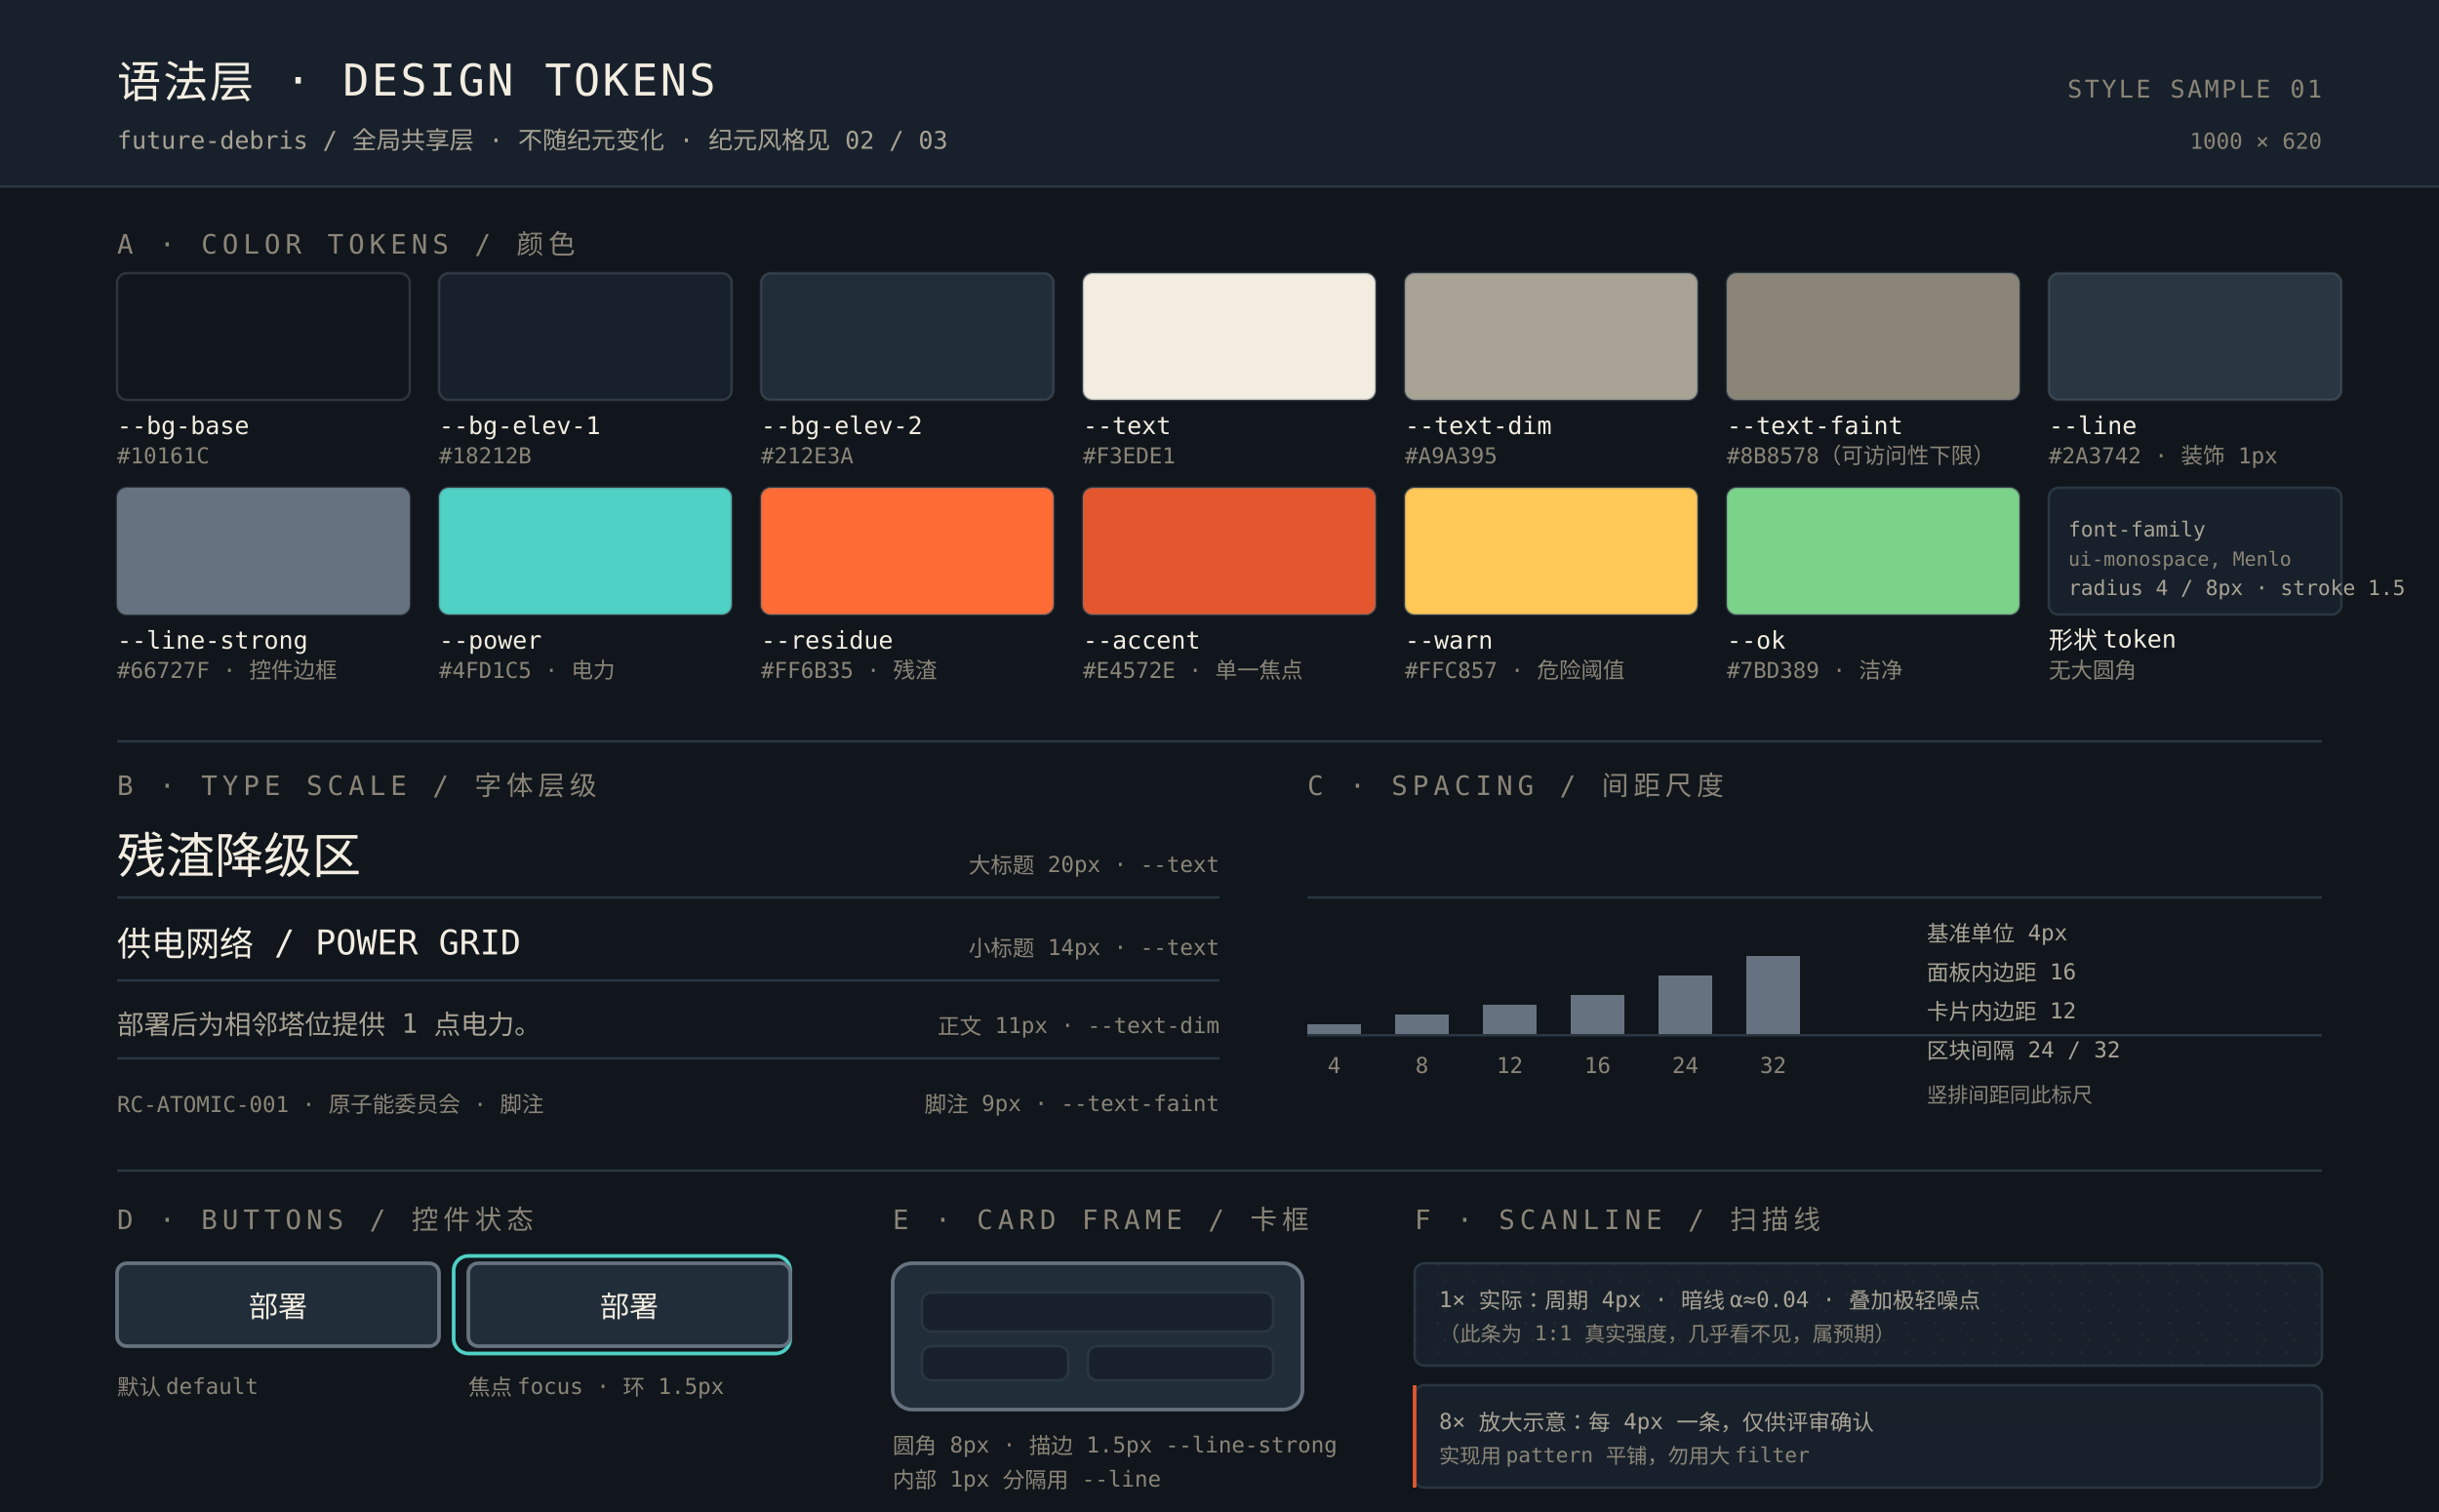
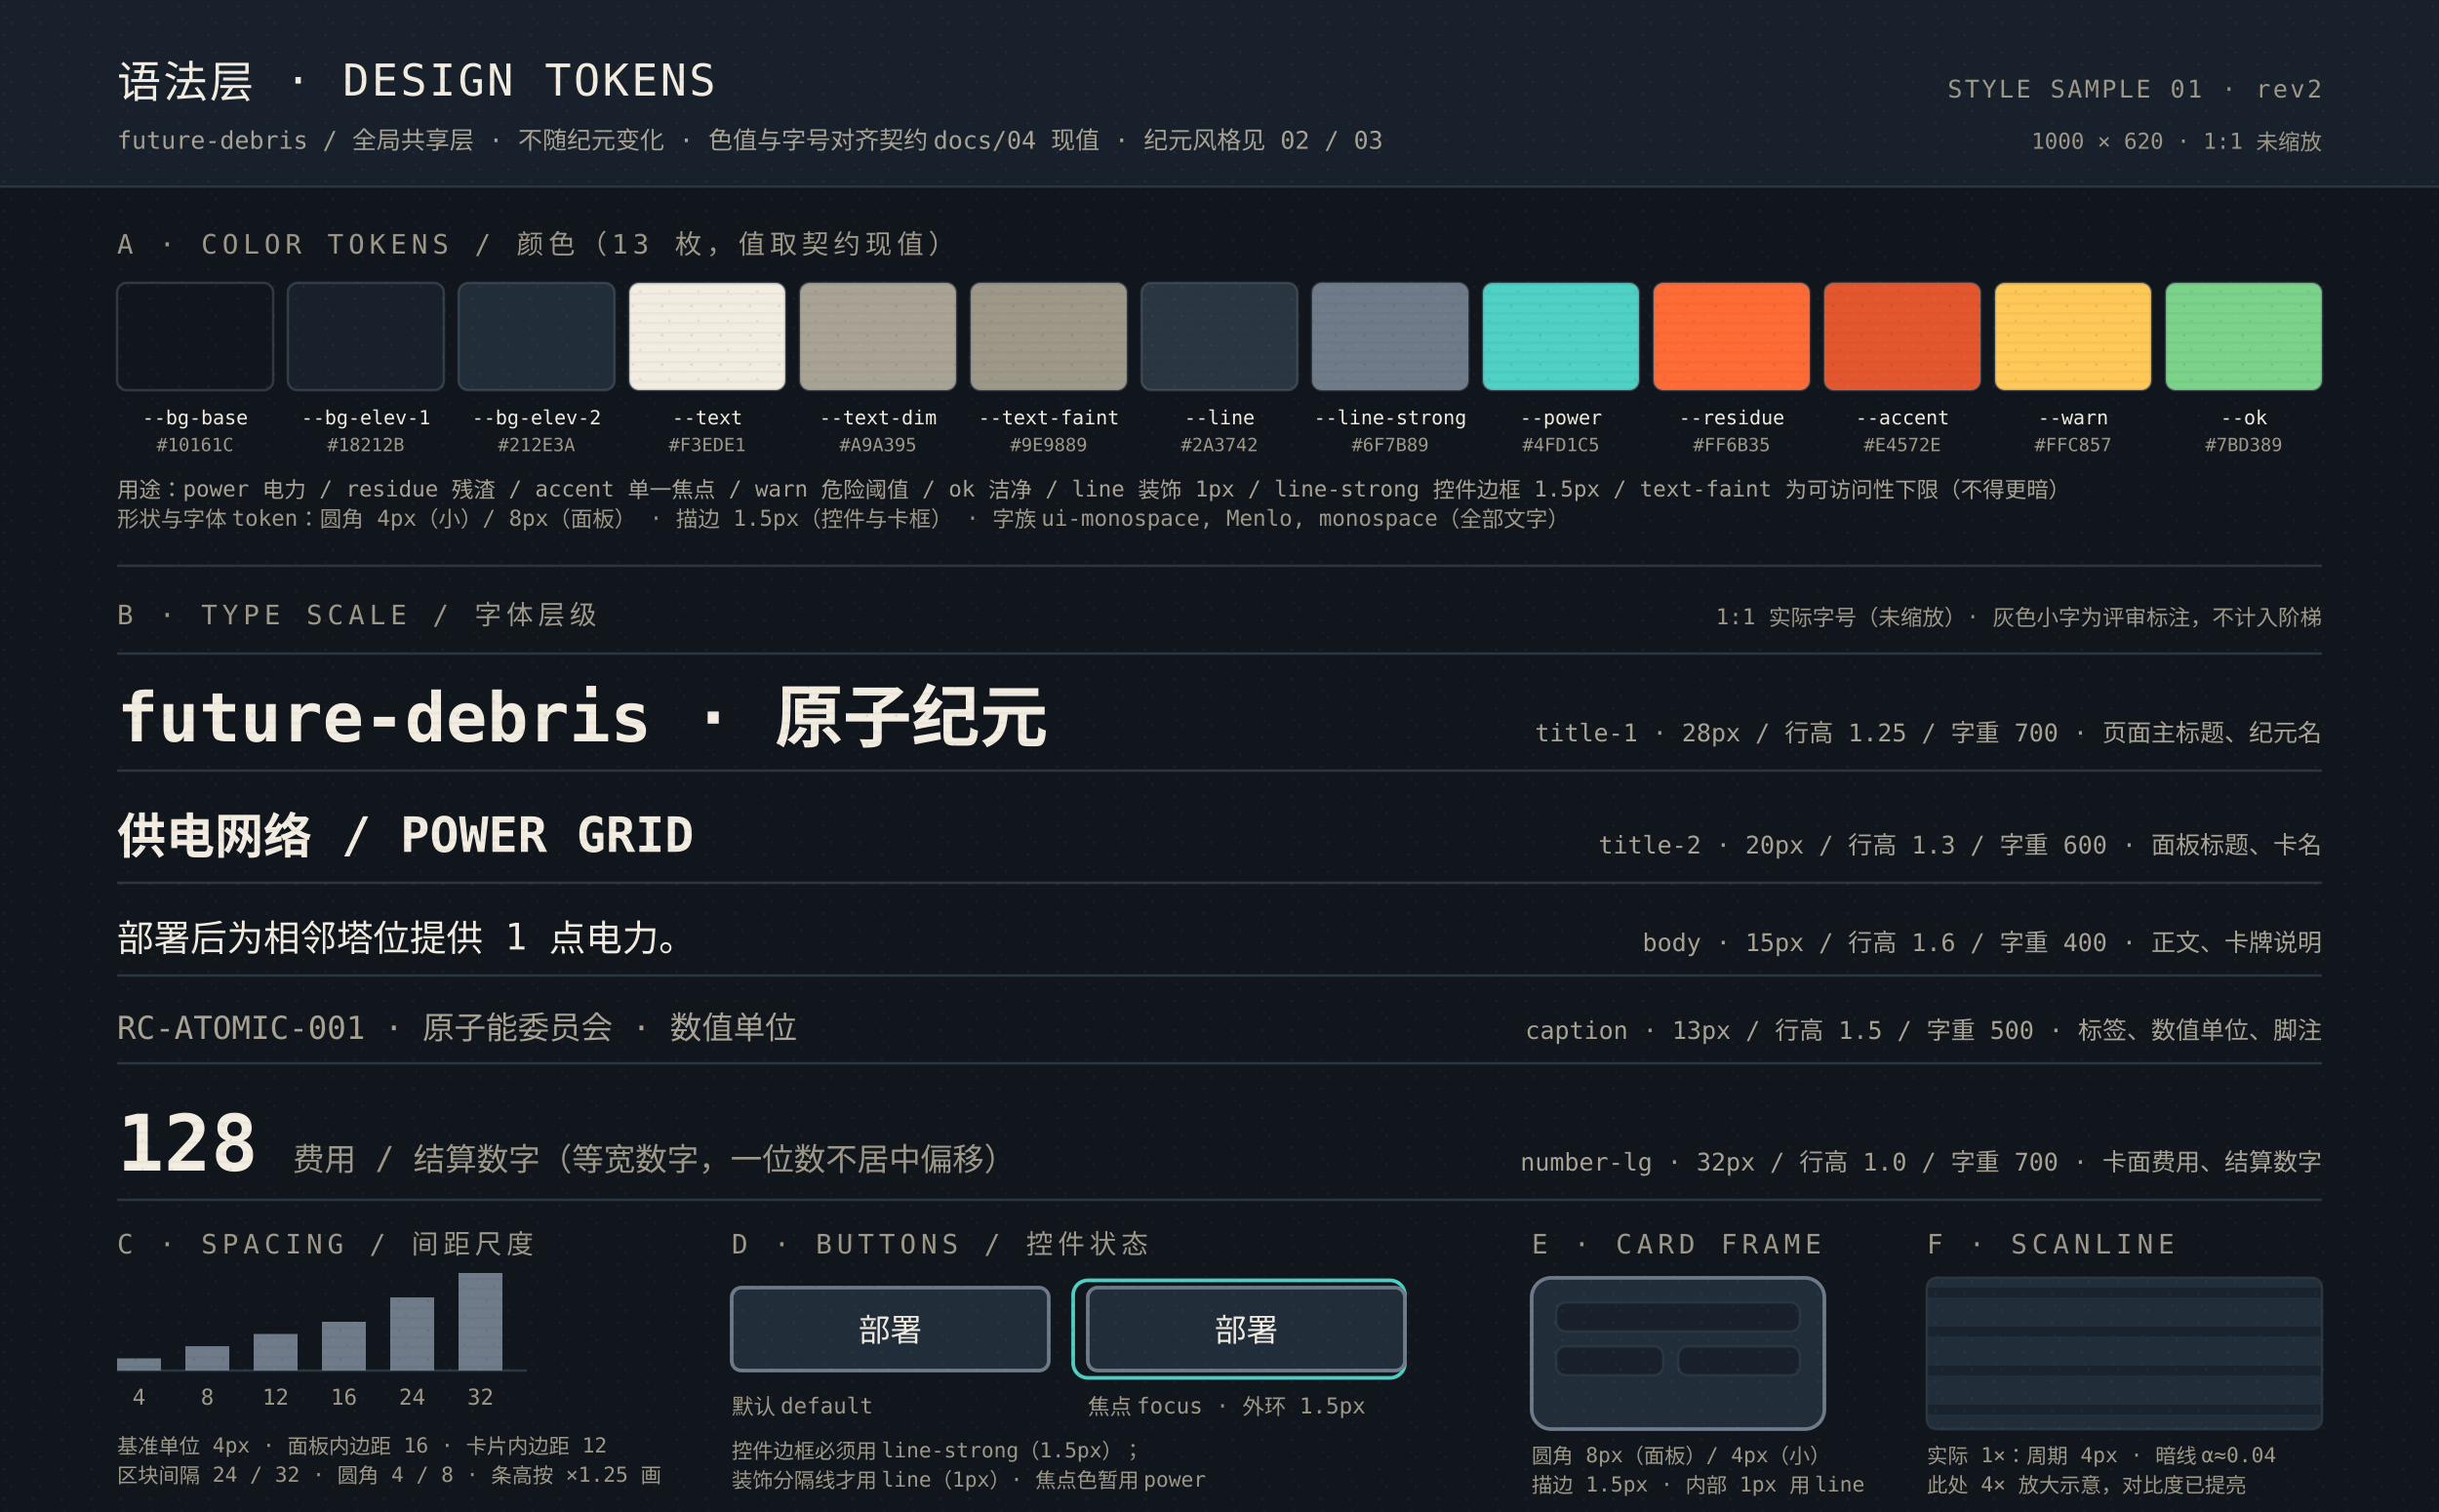
<svg xmlns="http://www.w3.org/2000/svg" viewBox="0 0 1000 620" width="1000" height="620">
  <defs>
    <pattern id="scan" width="4" height="4" patternUnits="userSpaceOnUse">
      <rect x="0" y="0" width="4" height="1" fill="#10161C" opacity="0.04" />
    </pattern>
-     <pattern id="scanZoom" width="32" height="32" patternUnits="userSpaceOnUse">
-       <rect x="0" y="0" width="32" height="8" fill="#10161C" opacity="0.06" />
+     <pattern id="scan4x" width="16" height="16" patternUnits="userSpaceOnUse">
+       <rect x="0" y="0" width="16" height="4" fill="#10161C" opacity="0.45" />
    </pattern>
    <pattern id="noise" width="12" height="12" patternUnits="userSpaceOnUse">
      <rect x="1" y="2" width="1" height="1" fill="#F3EDE1" opacity="0.05" />
      <rect x="7" y="5" width="1" height="1" fill="#10161C" opacity="0.10" />
      <rect x="4" y="9" width="1" height="1" fill="#F3EDE1" opacity="0.04" />
      <rect x="10" y="11" width="1" height="1" fill="#10161C" opacity="0.08" />
      <rect x="2" y="7" width="1" height="1" fill="#F3EDE1" opacity="0.03" />
    </pattern>
  </defs>
  <rect x="0" y="0" width="1000" height="620" fill="#10161C" />
  <rect x="0" y="0" width="1000" height="76" fill="#18212B" />
  <line x1="0" y1="76.5" x2="1000" y2="76.5" stroke="#2A3742" stroke-width="1" />
  <text x="48" y="40" font-family="ui-monospace, Menlo, monospace" font-size="18" letter-spacing="1" fill="#F3EDE1">语法层 · DESIGN TOKENS</text>
-   <text x="48" y="61" font-family="ui-monospace, Menlo, monospace" font-size="10" fill="#A9A395">future-debris / 全局共享层 · 不随纪元变化 · 纪元风格见 02 / 03</text>
-   <text x="952" y="40" text-anchor="end" font-family="ui-monospace, Menlo, monospace" font-size="10" letter-spacing="1" fill="#8B8578">STYLE SAMPLE 01</text>
-   <text x="952" y="61" text-anchor="end" font-family="ui-monospace, Menlo, monospace" font-size="9" fill="#8B8578">1000 × 620</text>
-   <text x="48" y="104" font-family="ui-monospace, Menlo, monospace" font-size="11" letter-spacing="2" fill="#8B8578">A · COLOR TOKENS / 颜色</text>
+   <text x="48" y="61" font-family="ui-monospace, Menlo, monospace" font-size="10" fill="#A9A395">future-debris / 全局共享层 · 不随纪元变化 · 色值与字号对齐契约 docs/04 现值 · 纪元风格见 02 / 03</text>
+   <text x="952" y="40" text-anchor="end" font-family="ui-monospace, Menlo, monospace" font-size="10" letter-spacing="1" fill="#9E9889">STYLE SAMPLE 01 · rev2</text>
+   <text x="952" y="61" text-anchor="end" font-family="ui-monospace, Menlo, monospace" font-size="9" fill="#9E9889">1000 × 620 · 1:1 未缩放</text>
+   <text x="48" y="104" font-family="ui-monospace, Menlo, monospace" font-size="11" letter-spacing="2" fill="#9E9889">A · COLOR TOKENS / 颜色（13 枚，值取契约现值）</text>
  <g>
-     <rect x="48" y="112" width="120" height="52" rx="4" fill="#10161C" stroke="#66727F" stroke-opacity="0.35" stroke-width="1" />
-     <text x="48" y="178" font-family="ui-monospace, Menlo, monospace" font-size="10" fill="#F3EDE1">--bg-base</text>
-     <text x="48" y="190" font-family="ui-monospace, Menlo, monospace" font-size="9" fill="#8B8578">#10161C</text>
-     <rect x="180" y="112" width="120" height="52" rx="4" fill="#18212B" stroke="#66727F" stroke-opacity="0.35" stroke-width="1" />
-     <text x="180" y="178" font-family="ui-monospace, Menlo, monospace" font-size="10" fill="#F3EDE1">--bg-elev-1</text>
-     <text x="180" y="190" font-family="ui-monospace, Menlo, monospace" font-size="9" fill="#8B8578">#18212B</text>
-     <rect x="312" y="112" width="120" height="52" rx="4" fill="#212E3A" stroke="#66727F" stroke-opacity="0.35" stroke-width="1" />
-     <text x="312" y="178" font-family="ui-monospace, Menlo, monospace" font-size="10" fill="#F3EDE1">--bg-elev-2</text>
-     <text x="312" y="190" font-family="ui-monospace, Menlo, monospace" font-size="9" fill="#8B8578">#212E3A</text>
-     <rect x="444" y="112" width="120" height="52" rx="4" fill="#F3EDE1" stroke="#66727F" stroke-opacity="0.35" stroke-width="1" />
-     <text x="444" y="178" font-family="ui-monospace, Menlo, monospace" font-size="10" fill="#F3EDE1">--text</text>
-     <text x="444" y="190" font-family="ui-monospace, Menlo, monospace" font-size="9" fill="#8B8578">#F3EDE1</text>
-     <rect x="576" y="112" width="120" height="52" rx="4" fill="#A9A395" stroke="#66727F" stroke-opacity="0.35" stroke-width="1" />
-     <text x="576" y="178" font-family="ui-monospace, Menlo, monospace" font-size="10" fill="#F3EDE1">--text-dim</text>
-     <text x="576" y="190" font-family="ui-monospace, Menlo, monospace" font-size="9" fill="#8B8578">#A9A395</text>
-     <rect x="708" y="112" width="120" height="52" rx="4" fill="#8B8578" stroke="#66727F" stroke-opacity="0.35" stroke-width="1" />
-     <text x="708" y="178" font-family="ui-monospace, Menlo, monospace" font-size="10" fill="#F3EDE1">--text-faint</text>
-     <text x="708" y="190" font-family="ui-monospace, Menlo, monospace" font-size="9" fill="#8B8578">#8B8578（可访问性下限）</text>
-     <rect x="840" y="112" width="120" height="52" rx="4" fill="#2A3742" stroke="#66727F" stroke-opacity="0.35" stroke-width="1" />
-     <text x="840" y="178" font-family="ui-monospace, Menlo, monospace" font-size="10" fill="#F3EDE1">--line</text>
-     <text x="840" y="190" font-family="ui-monospace, Menlo, monospace" font-size="9" fill="#8B8578">#2A3742 · 装饰 1px</text>
+     <rect x="48" y="116" width="64" height="44" rx="4" fill="#10161C" stroke="#6F7B89" stroke-opacity="0.35" stroke-width="1" />
+     <rect x="118" y="116" width="64" height="44" rx="4" fill="#18212B" stroke="#6F7B89" stroke-opacity="0.35" stroke-width="1" />
+     <rect x="188" y="116" width="64" height="44" rx="4" fill="#212E3A" stroke="#6F7B89" stroke-opacity="0.35" stroke-width="1" />
+     <rect x="258" y="116" width="64" height="44" rx="4" fill="#F3EDE1" stroke="#6F7B89" stroke-opacity="0.35" stroke-width="1" />
+     <rect x="328" y="116" width="64" height="44" rx="4" fill="#A9A395" stroke="#6F7B89" stroke-opacity="0.35" stroke-width="1" />
+     <rect x="398" y="116" width="64" height="44" rx="4" fill="#9E9889" stroke="#6F7B89" stroke-opacity="0.35" stroke-width="1" />
+     <rect x="468" y="116" width="64" height="44" rx="4" fill="#2A3742" stroke="#6F7B89" stroke-opacity="0.35" stroke-width="1" />
+     <rect x="538" y="116" width="64" height="44" rx="4" fill="#6F7B89" stroke="#6F7B89" stroke-opacity="0.35" stroke-width="1" />
+     <rect x="608" y="116" width="64" height="44" rx="4" fill="#4FD1C5" stroke="#6F7B89" stroke-opacity="0.35" stroke-width="1" />
+     <rect x="678" y="116" width="64" height="44" rx="4" fill="#FF6B35" stroke="#6F7B89" stroke-opacity="0.35" stroke-width="1" />
+     <rect x="748" y="116" width="64" height="44" rx="4" fill="#E4572E" stroke="#6F7B89" stroke-opacity="0.35" stroke-width="1" />
+     <rect x="818" y="116" width="64" height="44" rx="4" fill="#FFC857" stroke="#6F7B89" stroke-opacity="0.35" stroke-width="1" />
+     <rect x="888" y="116" width="64" height="44" rx="4" fill="#7BD389" stroke="#6F7B89" stroke-opacity="0.35" stroke-width="1" />
  </g>
-   <g>
-     <rect x="48" y="200" width="120" height="52" rx="4" fill="#66727F" stroke="#66727F" stroke-opacity="0.35" stroke-width="1" />
-     <text x="48" y="266" font-family="ui-monospace, Menlo, monospace" font-size="10" fill="#F3EDE1">--line-strong</text>
-     <text x="48" y="278" font-family="ui-monospace, Menlo, monospace" font-size="9" fill="#8B8578">#66727F · 控件边框</text>
-     <rect x="180" y="200" width="120" height="52" rx="4" fill="#4FD1C5" stroke="#66727F" stroke-opacity="0.35" stroke-width="1" />
-     <text x="180" y="266" font-family="ui-monospace, Menlo, monospace" font-size="10" fill="#F3EDE1">--power</text>
-     <text x="180" y="278" font-family="ui-monospace, Menlo, monospace" font-size="9" fill="#8B8578">#4FD1C5 · 电力</text>
-     <rect x="312" y="200" width="120" height="52" rx="4" fill="#FF6B35" stroke="#66727F" stroke-opacity="0.35" stroke-width="1" />
-     <text x="312" y="266" font-family="ui-monospace, Menlo, monospace" font-size="10" fill="#F3EDE1">--residue</text>
-     <text x="312" y="278" font-family="ui-monospace, Menlo, monospace" font-size="9" fill="#8B8578">#FF6B35 · 残渣</text>
-     <rect x="444" y="200" width="120" height="52" rx="4" fill="#E4572E" stroke="#66727F" stroke-opacity="0.35" stroke-width="1" />
-     <text x="444" y="266" font-family="ui-monospace, Menlo, monospace" font-size="10" fill="#F3EDE1">--accent</text>
-     <text x="444" y="278" font-family="ui-monospace, Menlo, monospace" font-size="9" fill="#8B8578">#E4572E · 单一焦点</text>
-     <rect x="576" y="200" width="120" height="52" rx="4" fill="#FFC857" stroke="#66727F" stroke-opacity="0.35" stroke-width="1" />
-     <text x="576" y="266" font-family="ui-monospace, Menlo, monospace" font-size="10" fill="#F3EDE1">--warn</text>
-     <text x="576" y="278" font-family="ui-monospace, Menlo, monospace" font-size="9" fill="#8B8578">#FFC857 · 危险阈值</text>
-     <rect x="708" y="200" width="120" height="52" rx="4" fill="#7BD389" stroke="#66727F" stroke-opacity="0.35" stroke-width="1" />
-     <text x="708" y="266" font-family="ui-monospace, Menlo, monospace" font-size="10" fill="#F3EDE1">--ok</text>
-     <text x="708" y="278" font-family="ui-monospace, Menlo, monospace" font-size="9" fill="#8B8578">#7BD389 · 洁净</text>
-     <rect x="840" y="200" width="120" height="52" rx="4" fill="#18212B" stroke="#2A3742" stroke-width="1" />
-     <text x="848" y="220" font-family="ui-monospace, Menlo, monospace" font-size="8.5" fill="#A9A395">font-family</text>
-     <text x="848" y="232" font-family="ui-monospace, Menlo, monospace" font-size="8" fill="#8B8578">ui-monospace, Menlo</text>
-     <text x="848" y="244" font-family="ui-monospace, Menlo, monospace" font-size="8.5" fill="#A9A395">radius 4 / 8px · stroke 1.5</text>
-     <text x="840" y="266" font-family="ui-monospace, Menlo, monospace" font-size="10" fill="#F3EDE1">形状 token</text>
-     <text x="840" y="278" font-family="ui-monospace, Menlo, monospace" font-size="9" fill="#8B8578">无大圆角</text>
+   <g font-family="ui-monospace, Menlo, monospace" text-anchor="middle">
+     <text x="80" y="174" font-size="8" fill="#F3EDE1">--bg-base</text>
+     <text x="80" y="185" font-size="7.5" fill="#9E9889">#10161C</text>
+     <text x="150" y="174" font-size="8" fill="#F3EDE1">--bg-elev-1</text>
+     <text x="150" y="185" font-size="7.5" fill="#9E9889">#18212B</text>
+     <text x="220" y="174" font-size="8" fill="#F3EDE1">--bg-elev-2</text>
+     <text x="220" y="185" font-size="7.5" fill="#9E9889">#212E3A</text>
+     <text x="290" y="174" font-size="8" fill="#F3EDE1">--text</text>
+     <text x="290" y="185" font-size="7.5" fill="#9E9889">#F3EDE1</text>
+     <text x="360" y="174" font-size="8" fill="#F3EDE1">--text-dim</text>
+     <text x="360" y="185" font-size="7.5" fill="#9E9889">#A9A395</text>
+     <text x="430" y="174" font-size="8" fill="#F3EDE1">--text-faint</text>
+     <text x="430" y="185" font-size="7.5" fill="#9E9889">#9E9889</text>
+     <text x="500" y="174" font-size="8" fill="#F3EDE1">--line</text>
+     <text x="500" y="185" font-size="7.5" fill="#9E9889">#2A3742</text>
+     <text x="570" y="174" font-size="8" fill="#F3EDE1">--line-strong</text>
+     <text x="570" y="185" font-size="7.5" fill="#9E9889">#6F7B89</text>
+     <text x="640" y="174" font-size="8" fill="#F3EDE1">--power</text>
+     <text x="640" y="185" font-size="7.5" fill="#9E9889">#4FD1C5</text>
+     <text x="710" y="174" font-size="8" fill="#F3EDE1">--residue</text>
+     <text x="710" y="185" font-size="7.5" fill="#9E9889">#FF6B35</text>
+     <text x="780" y="174" font-size="8" fill="#F3EDE1">--accent</text>
+     <text x="780" y="185" font-size="7.5" fill="#9E9889">#E4572E</text>
+     <text x="850" y="174" font-size="8" fill="#F3EDE1">--warn</text>
+     <text x="850" y="185" font-size="7.5" fill="#9E9889">#FFC857</text>
+     <text x="920" y="174" font-size="8" fill="#F3EDE1">--ok</text>
+     <text x="920" y="185" font-size="7.5" fill="#9E9889">#7BD389</text>
  </g>
-   <line x1="48" y1="304" x2="952" y2="304" stroke="#2A3742" stroke-width="1" />
-   <text x="48" y="326" font-family="ui-monospace, Menlo, monospace" font-size="11" letter-spacing="2" fill="#8B8578">B · TYPE SCALE / 字体层级</text>
-   <text x="48" y="358" font-family="ui-monospace, Menlo, monospace" font-size="20" fill="#F3EDE1">残渣降级区</text>
-   <text x="500" y="358" text-anchor="end" font-family="ui-monospace, Menlo, monospace" font-size="9" fill="#8B8578">大标题 20px · --text</text>
-   <line x1="48" y1="368" x2="500" y2="368" stroke="#2A3742" stroke-width="1" />
-   <text x="48" y="392" font-family="ui-monospace, Menlo, monospace" font-size="14" fill="#F3EDE1">供电网络 / POWER GRID</text>
-   <text x="500" y="392" text-anchor="end" font-family="ui-monospace, Menlo, monospace" font-size="9" fill="#8B8578">小标题 14px · --text</text>
-   <line x1="48" y1="402" x2="500" y2="402" stroke="#2A3742" stroke-width="1" />
-   <text x="48" y="424" font-family="ui-monospace, Menlo, monospace" font-size="11" fill="#A9A395">部署后为相邻塔位提供 1 点电力。</text>
-   <text x="500" y="424" text-anchor="end" font-family="ui-monospace, Menlo, monospace" font-size="9" fill="#8B8578">正文 11px · --text-dim</text>
-   <line x1="48" y1="434" x2="500" y2="434" stroke="#2A3742" stroke-width="1" />
-   <text x="48" y="456" font-family="ui-monospace, Menlo, monospace" font-size="9" fill="#8B8578">RC-ATOMIC-001 · 原子能委员会 · 脚注</text>
-   <text x="500" y="456" text-anchor="end" font-family="ui-monospace, Menlo, monospace" font-size="9" fill="#8B8578">脚注 9px · --text-faint</text>
-   <text x="536" y="326" font-family="ui-monospace, Menlo, monospace" font-size="11" letter-spacing="2" fill="#8B8578">C · SPACING / 间距尺度</text>
-   <line x1="536" y1="368" x2="952" y2="368" stroke="#2A3742" stroke-width="1" />
-   <line x1="536" y1="424.5" x2="952" y2="424.5" stroke="#2A3742" stroke-width="1" />
-   <rect x="536" y="420" width="22" height="4" fill="#66727F" />
-   <rect x="572" y="416" width="22" height="8" fill="#66727F" />
-   <rect x="608" y="412" width="22" height="12" fill="#66727F" />
-   <rect x="644" y="408" width="22" height="16" fill="#66727F" />
-   <rect x="680" y="400" width="22" height="24" fill="#66727F" />
-   <rect x="716" y="392" width="22" height="32" fill="#66727F" />
-   <text x="547" y="440" text-anchor="middle" font-family="ui-monospace, Menlo, monospace" font-size="9" fill="#8B8578">4</text>
-   <text x="583" y="440" text-anchor="middle" font-family="ui-monospace, Menlo, monospace" font-size="9" fill="#8B8578">8</text>
-   <text x="619" y="440" text-anchor="middle" font-family="ui-monospace, Menlo, monospace" font-size="9" fill="#8B8578">12</text>
-   <text x="655" y="440" text-anchor="middle" font-family="ui-monospace, Menlo, monospace" font-size="9" fill="#8B8578">16</text>
-   <text x="691" y="440" text-anchor="middle" font-family="ui-monospace, Menlo, monospace" font-size="9" fill="#8B8578">24</text>
-   <text x="727" y="440" text-anchor="middle" font-family="ui-monospace, Menlo, monospace" font-size="9" fill="#8B8578">32</text>
-   <text x="790" y="386" font-family="ui-monospace, Menlo, monospace" font-size="9" fill="#A9A395">基准单位 4px</text>
-   <text x="790" y="402" font-family="ui-monospace, Menlo, monospace" font-size="9" fill="#A9A395">面板内边距 16</text>
-   <text x="790" y="418" font-family="ui-monospace, Menlo, monospace" font-size="9" fill="#A9A395">卡片内边距 12</text>
-   <text x="790" y="434" font-family="ui-monospace, Menlo, monospace" font-size="9" fill="#A9A395">区块间隔 24 / 32</text>
-   <text x="790" y="452" font-family="ui-monospace, Menlo, monospace" font-size="8.5" fill="#8B8578">竖排间距同此标尺</text>
-   <line x1="48" y1="480" x2="952" y2="480" stroke="#2A3742" stroke-width="1" />
-   <text x="48" y="504" font-family="ui-monospace, Menlo, monospace" font-size="11" letter-spacing="2" fill="#8B8578">D · BUTTONS / 控件状态</text>
-   <rect x="48" y="518" width="132" height="34" rx="4" fill="#212E3A" stroke="#66727F" stroke-width="1.5" />
-   <text x="114" y="540" text-anchor="middle" font-family="ui-monospace, Menlo, monospace" font-size="12" fill="#F3EDE1">部署</text>
-   <rect x="186" y="515" width="138" height="40" rx="6" fill="none" stroke="#4FD1C5" stroke-width="1.5" />
-   <rect x="192" y="518" width="132" height="34" rx="4" fill="#212E3A" stroke="#66727F" stroke-width="1.5" />
-   <text x="258" y="540" text-anchor="middle" font-family="ui-monospace, Menlo, monospace" font-size="12" fill="#F3EDE1">部署</text>
-   <text x="48" y="572" font-family="ui-monospace, Menlo, monospace" font-size="9" fill="#8B8578">默认 default</text>
-   <text x="192" y="572" font-family="ui-monospace, Menlo, monospace" font-size="9" fill="#8B8578">焦点 focus · 环 1.5px</text>
-   <text x="366" y="504" font-family="ui-monospace, Menlo, monospace" font-size="11" letter-spacing="2" fill="#8B8578">E · CARD FRAME / 卡框</text>
-   <rect x="366" y="518" width="168" height="60" rx="8" fill="#212E3A" stroke="#66727F" stroke-width="1.5" />
-   <rect x="378" y="530" width="144" height="16" rx="4" fill="#18212B" stroke="#2A3742" stroke-width="1" />
-   <rect x="378" y="552" width="60" height="14" rx="4" fill="#18212B" stroke="#2A3742" stroke-width="1" />
-   <rect x="446" y="552" width="76" height="14" rx="4" fill="#18212B" stroke="#2A3742" stroke-width="1" />
-   <text x="366" y="596" font-family="ui-monospace, Menlo, monospace" font-size="9" fill="#8B8578">圆角 8px · 描边 1.5px --line-strong</text>
-   <text x="366" y="610" font-family="ui-monospace, Menlo, monospace" font-size="9" fill="#8B8578">内部 1px 分隔用 --line</text>
-   <text x="580" y="504" font-family="ui-monospace, Menlo, monospace" font-size="11" letter-spacing="2" fill="#8B8578">F · SCANLINE / 扫描线</text>
-   <rect x="580" y="518" width="372" height="42" rx="4" fill="#18212B" stroke="#2A3742" stroke-width="1" />
-   <rect x="580" y="518" width="372" height="42" rx="4" fill="url(#scan)" />
-   <rect x="580" y="518" width="372" height="42" rx="4" fill="url(#noise)" />
-   <text x="590" y="536" font-family="ui-monospace, Menlo, monospace" font-size="9" fill="#A9A395">1× 实际：周期 4px · 暗线 α≈0.04 · 叠加极轻噪点</text>
-   <text x="590" y="550" font-family="ui-monospace, Menlo, monospace" font-size="8.5" fill="#8B8578">（此条为 1:1 真实强度，几乎看不见，属预期）</text>
-   <rect x="580" y="568" width="372" height="42" rx="4" fill="#18212B" stroke="#2A3742" stroke-width="1" />
-   <rect x="580" y="568" width="372" height="42" rx="4" fill="url(#scanZoom)" />
-   <line x1="580" y1="568" x2="580" y2="610" stroke="#E4572E" stroke-width="1.5" />
-   <text x="590" y="586" font-family="ui-monospace, Menlo, monospace" font-size="9" fill="#A9A395">8× 放大示意：每 4px 一条，仅供评审确认</text>
-   <text x="590" y="600" font-family="ui-monospace, Menlo, monospace" font-size="8.5" fill="#8B8578">实现用 pattern 平铺，勿用大 filter</text>
+   <text x="48" y="204" font-family="ui-monospace, Menlo, monospace" font-size="9" fill="#A9A395">用途：power 电力 / residue 残渣 / accent 单一焦点 / warn 危险阈值 / ok 洁净 / line 装饰 1px / line-strong 控件边框 1.5px / text-faint 为可访问性下限（不得更暗）</text>
+   <text x="48" y="216" font-family="ui-monospace, Menlo, monospace" font-size="9" fill="#9E9889">形状与字体 token：圆角 4px（小）/ 8px（面板） · 描边 1.5px（控件与卡框） · 字族 ui-monospace, Menlo, monospace（全部文字）</text>
+   <line x1="48" y1="232" x2="952" y2="232" stroke="#2A3742" stroke-width="1" />
+   <text x="48" y="256" font-family="ui-monospace, Menlo, monospace" font-size="11" letter-spacing="2" fill="#9E9889">B · TYPE SCALE / 字体层级</text>
+   <text x="952" y="256" text-anchor="end" font-family="ui-monospace, Menlo, monospace" font-size="9" fill="#9E9889">1:1 实际字号（未缩放）· 灰色小字为评审标注，不计入阶梯</text>
+   <line x1="48" y1="268" x2="952" y2="268" stroke="#2A3742" stroke-width="1" />
+   <text x="48" y="304" font-family="ui-monospace, Menlo, monospace" font-size="28" font-weight="700" fill="#F3EDE1">future-debris · 原子纪元</text>
+   <text x="952" y="304" text-anchor="end" font-family="ui-monospace, Menlo, monospace" font-size="10" fill="#A9A395">title-1 · 28px / 行高 1.25 / 字重 700 · 页面主标题、纪元名</text>
+   <line x1="48" y1="316" x2="952" y2="316" stroke="#2A3742" stroke-width="1" />
+   <text x="48" y="350" font-family="ui-monospace, Menlo, monospace" font-size="20" font-weight="600" fill="#F3EDE1">供电网络 / POWER GRID</text>
+   <text x="952" y="350" text-anchor="end" font-family="ui-monospace, Menlo, monospace" font-size="10" fill="#A9A395">title-2 · 20px / 行高 1.3 / 字重 600 · 面板标题、卡名</text>
+   <line x1="48" y1="362" x2="952" y2="362" stroke="#2A3742" stroke-width="1" />
+   <text x="48" y="390" font-family="ui-monospace, Menlo, monospace" font-size="15" fill="#F3EDE1">部署后为相邻塔位提供 1 点电力。</text>
+   <text x="952" y="390" text-anchor="end" font-family="ui-monospace, Menlo, monospace" font-size="10" fill="#A9A395">body · 15px / 行高 1.6 / 字重 400 · 正文、卡牌说明</text>
+   <line x1="48" y1="400" x2="952" y2="400" stroke="#2A3742" stroke-width="1" />
+   <text x="48" y="426" font-family="ui-monospace, Menlo, monospace" font-size="13" font-weight="500" fill="#A9A395">RC-ATOMIC-001 · 原子能委员会 · 数值单位</text>
+   <text x="952" y="426" text-anchor="end" font-family="ui-monospace, Menlo, monospace" font-size="10" fill="#A9A395">caption · 13px / 行高 1.5 / 字重 500 · 标签、数值单位、脚注</text>
+   <line x1="48" y1="436" x2="952" y2="436" stroke="#2A3742" stroke-width="1" />
+   <text x="48" y="480" font-family="ui-monospace, Menlo, monospace" font-size="32" font-weight="700" fill="#F3EDE1">128</text>
+   <text x="120" y="480" font-family="ui-monospace, Menlo, monospace" font-size="13" fill="#9E9889">费用 / 结算数字（等宽数字，一位数不居中偏移）</text>
+   <text x="952" y="480" text-anchor="end" font-family="ui-monospace, Menlo, monospace" font-size="10" fill="#A9A395">number-lg · 32px / 行高 1.0 / 字重 700 · 卡面费用、结算数字</text>
+   <line x1="48" y1="492" x2="952" y2="492" stroke="#2A3742" stroke-width="1" />
+   <text x="48" y="514" font-family="ui-monospace, Menlo, monospace" font-size="11" letter-spacing="2" fill="#9E9889">C · SPACING / 间距尺度</text>
+   <line x1="48" y1="562" x2="216" y2="562" stroke="#2A3742" stroke-width="1" />
+   <rect x="48" y="557" width="18" height="5" fill="#6F7B89" />
+   <rect x="76" y="552" width="18" height="10" fill="#6F7B89" />
+   <rect x="104" y="547" width="18" height="15" fill="#6F7B89" />
+   <rect x="132" y="542" width="18" height="20" fill="#6F7B89" />
+   <rect x="160" y="532" width="18" height="30" fill="#6F7B89" />
+   <rect x="188" y="522" width="18" height="40" fill="#6F7B89" />
+   <g font-family="ui-monospace, Menlo, monospace" font-size="9" fill="#9E9889" text-anchor="middle">
+     <text x="57" y="576">4</text>
+     <text x="85" y="576">8</text>
+     <text x="113" y="576">12</text>
+     <text x="141" y="576">16</text>
+     <text x="169" y="576">24</text>
+     <text x="197" y="576">32</text>
+   </g>
+   <text x="48" y="596" font-family="ui-monospace, Menlo, monospace" font-size="8.5" fill="#9E9889">基准单位 4px · 面板内边距 16 · 卡片内边距 12</text>
+   <text x="48" y="608" font-family="ui-monospace, Menlo, monospace" font-size="8.5" fill="#9E9889">区块间隔 24 / 32 · 圆角 4 / 8 · 条高按 ×1.25 画</text>
+   <text x="300" y="514" font-family="ui-monospace, Menlo, monospace" font-size="11" letter-spacing="2" fill="#9E9889">D · BUTTONS / 控件状态</text>
+   <rect x="300" y="528" width="130" height="34" rx="4" fill="#212E3A" stroke="#6F7B89" stroke-width="1.5" />
+   <text x="365" y="550" text-anchor="middle" font-family="ui-monospace, Menlo, monospace" font-size="13" fill="#F3EDE1">部署</text>
+   <rect x="440" y="525" width="136" height="40" rx="6" fill="none" stroke="#4FD1C5" stroke-width="1.5" />
+   <rect x="446" y="528" width="130" height="34" rx="4" fill="#212E3A" stroke="#6F7B89" stroke-width="1.5" />
+   <text x="511" y="550" text-anchor="middle" font-family="ui-monospace, Menlo, monospace" font-size="13" fill="#F3EDE1">部署</text>
+   <text x="300" y="580" font-family="ui-monospace, Menlo, monospace" font-size="9" fill="#9E9889">默认 default</text>
+   <text x="446" y="580" font-family="ui-monospace, Menlo, monospace" font-size="9" fill="#9E9889">焦点 focus · 外环 1.5px</text>
+   <text x="300" y="598" font-family="ui-monospace, Menlo, monospace" font-size="8.5" fill="#9E9889">控件边框必须用 line-strong（1.5px）；</text>
+   <text x="300" y="610" font-family="ui-monospace, Menlo, monospace" font-size="8.5" fill="#9E9889">装饰分隔线才用 line（1px）· 焦点色暂用 power</text>
+   <text x="628" y="514" font-family="ui-monospace, Menlo, monospace" font-size="11" letter-spacing="2" fill="#9E9889">E · CARD FRAME</text>
+   <rect x="628" y="524" width="120" height="62" rx="8" fill="#212E3A" stroke="#6F7B89" stroke-width="1.5" />
+   <rect x="638" y="534" width="100" height="12" rx="4" fill="#18212B" stroke="#2A3742" stroke-width="1" />
+   <rect x="638" y="552" width="44" height="12" rx="4" fill="#18212B" stroke="#2A3742" stroke-width="1" />
+   <rect x="688" y="552" width="50" height="12" rx="4" fill="#18212B" stroke="#2A3742" stroke-width="1" />
+   <text x="628" y="600" font-family="ui-monospace, Menlo, monospace" font-size="8.5" fill="#9E9889">圆角 8px（面板）/ 4px（小）</text>
+   <text x="628" y="612" font-family="ui-monospace, Menlo, monospace" font-size="8.5" fill="#9E9889">描边 1.5px · 内部 1px 用 line</text>
+   <text x="790" y="514" font-family="ui-monospace, Menlo, monospace" font-size="11" letter-spacing="2" fill="#9E9889">F · SCANLINE</text>
+   <rect x="790" y="524" width="162" height="62" rx="4" fill="#212E3A" />
+   <rect x="790" y="524" width="162" height="62" rx="4" fill="url(#scan4x)" />
+   <rect x="790" y="524" width="162" height="62" rx="4" fill="none" stroke="#2A3742" stroke-width="1" />
+   <text x="790" y="600" font-family="ui-monospace, Menlo, monospace" font-size="8.5" fill="#9E9889">实际 1×：周期 4px · 暗线 α≈0.04</text>
+   <text x="790" y="612" font-family="ui-monospace, Menlo, monospace" font-size="8.5" fill="#9E9889">此处 4× 放大示意，对比度已提亮</text>
+   <rect x="0" y="0" width="1000" height="620" fill="url(#scan)" />
+   <rect x="0" y="0" width="1000" height="620" fill="url(#noise)" />
</svg>
